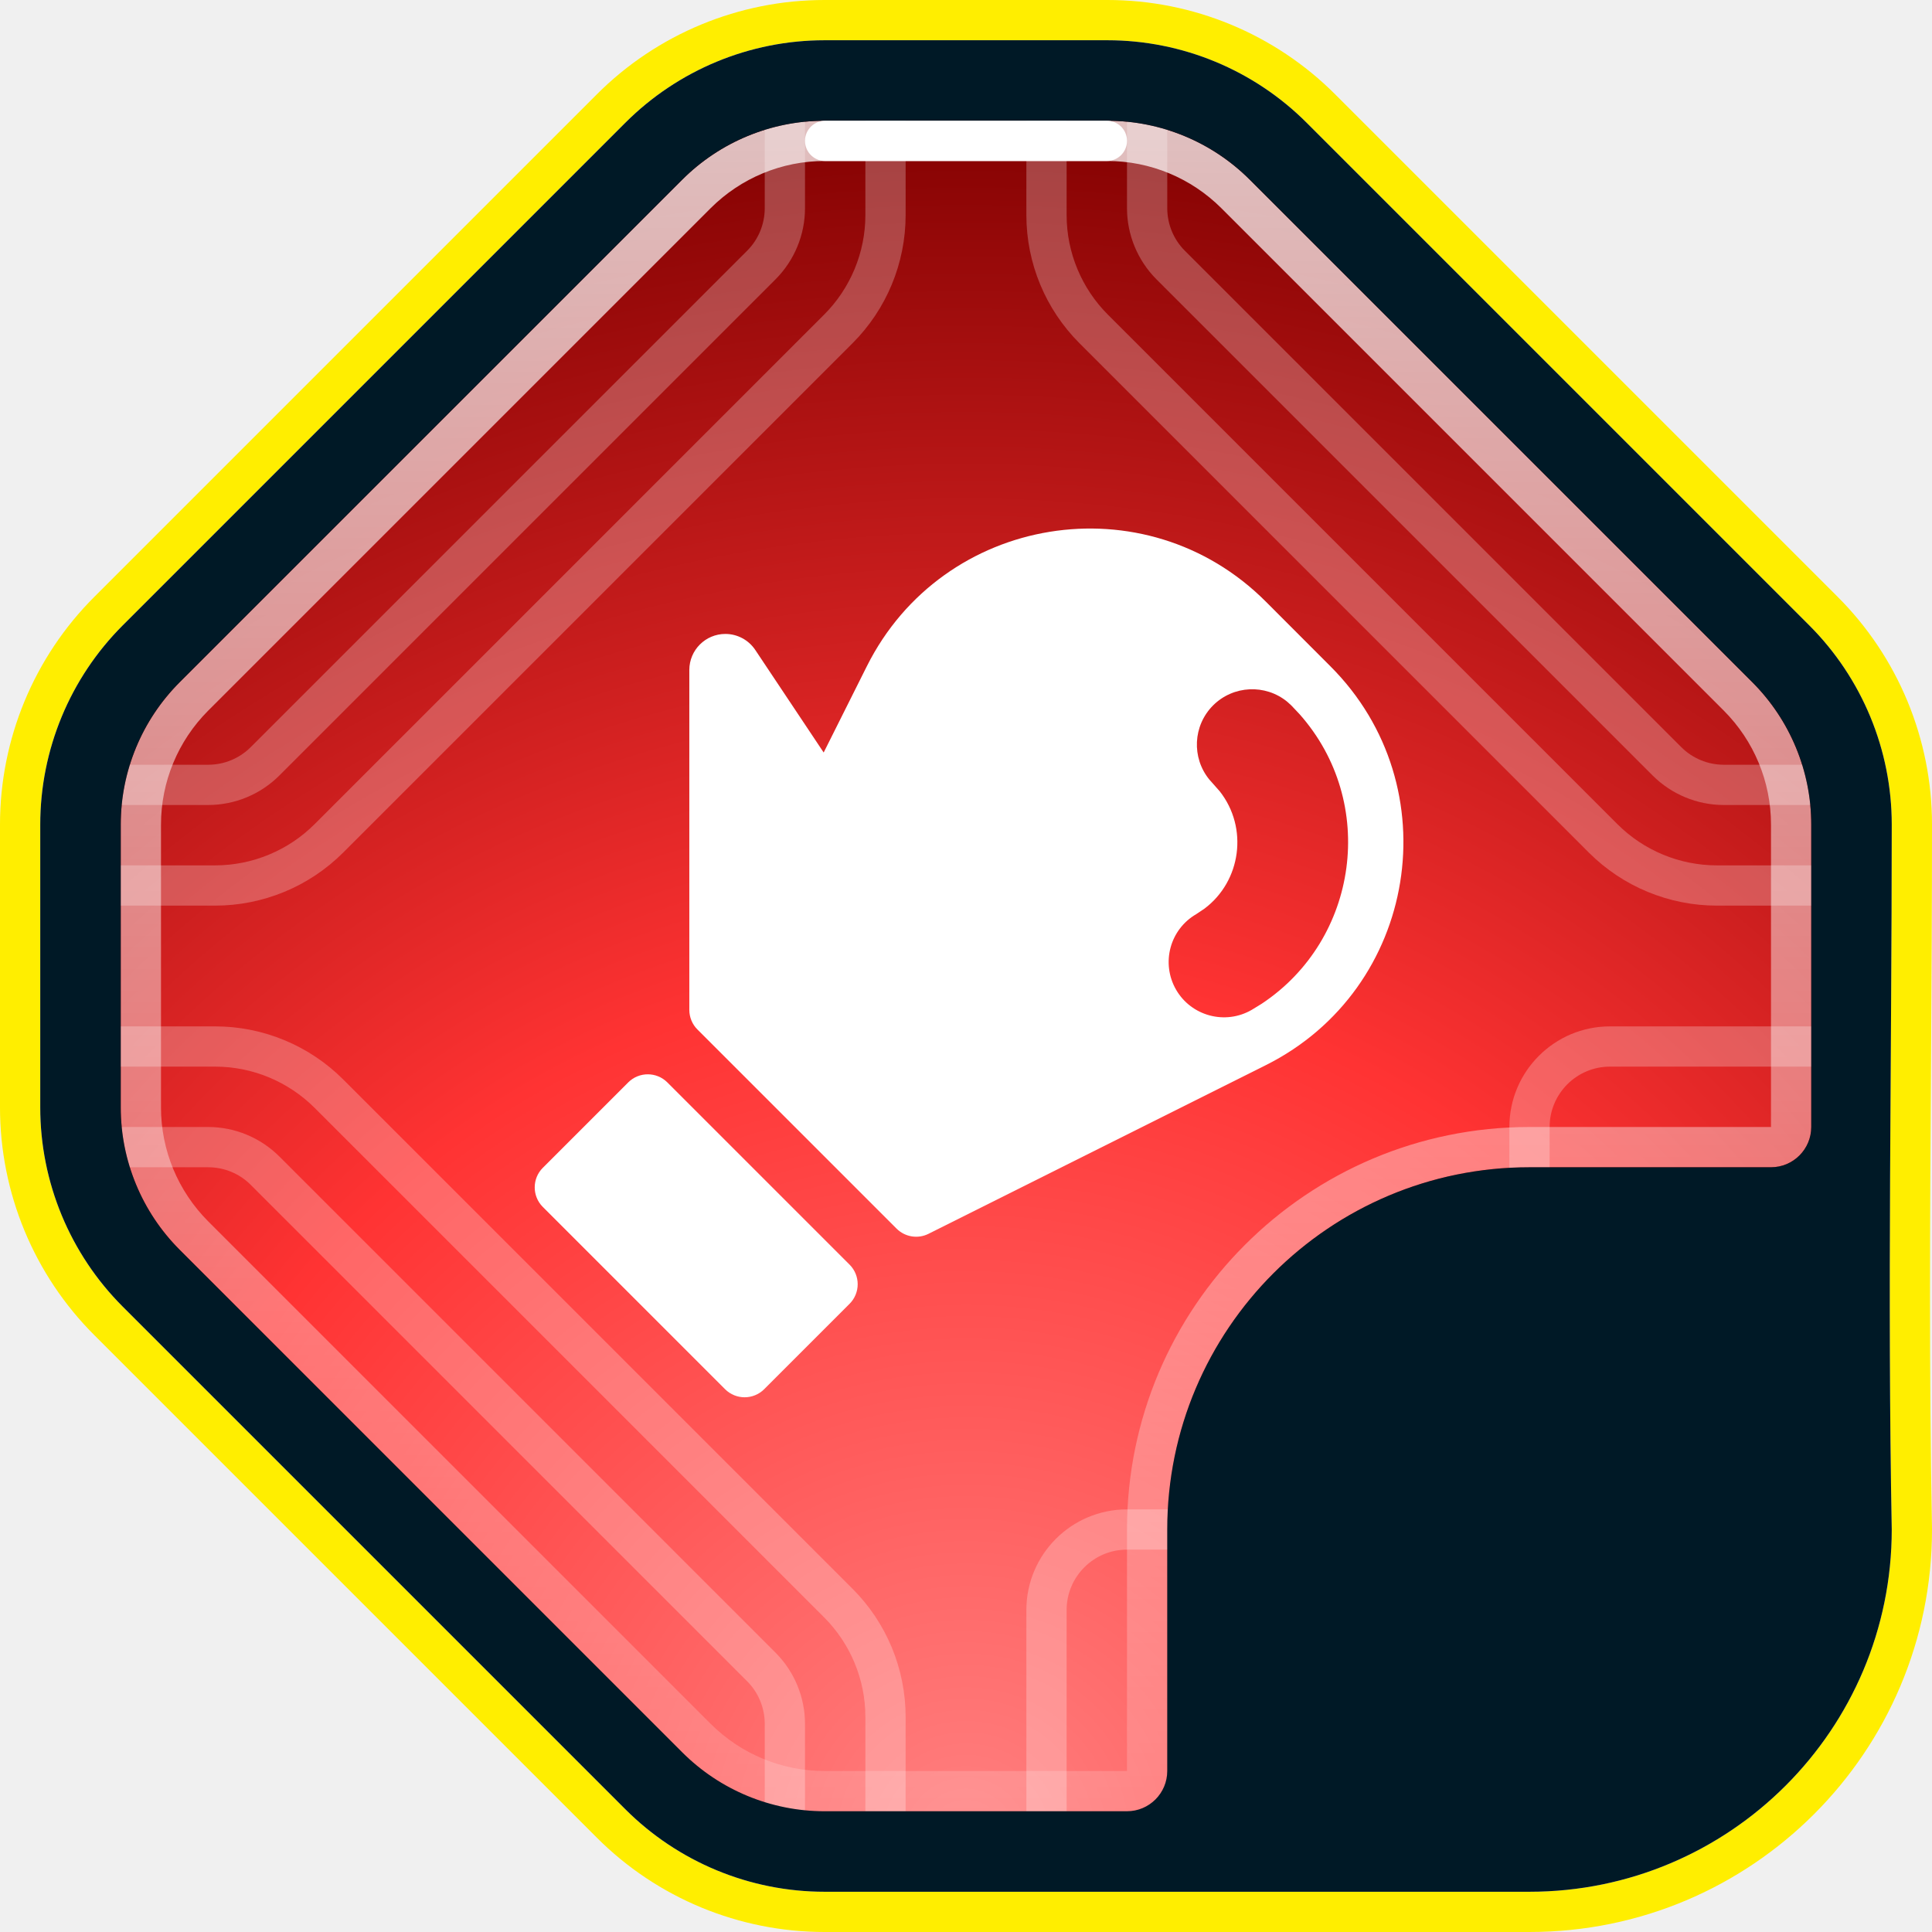
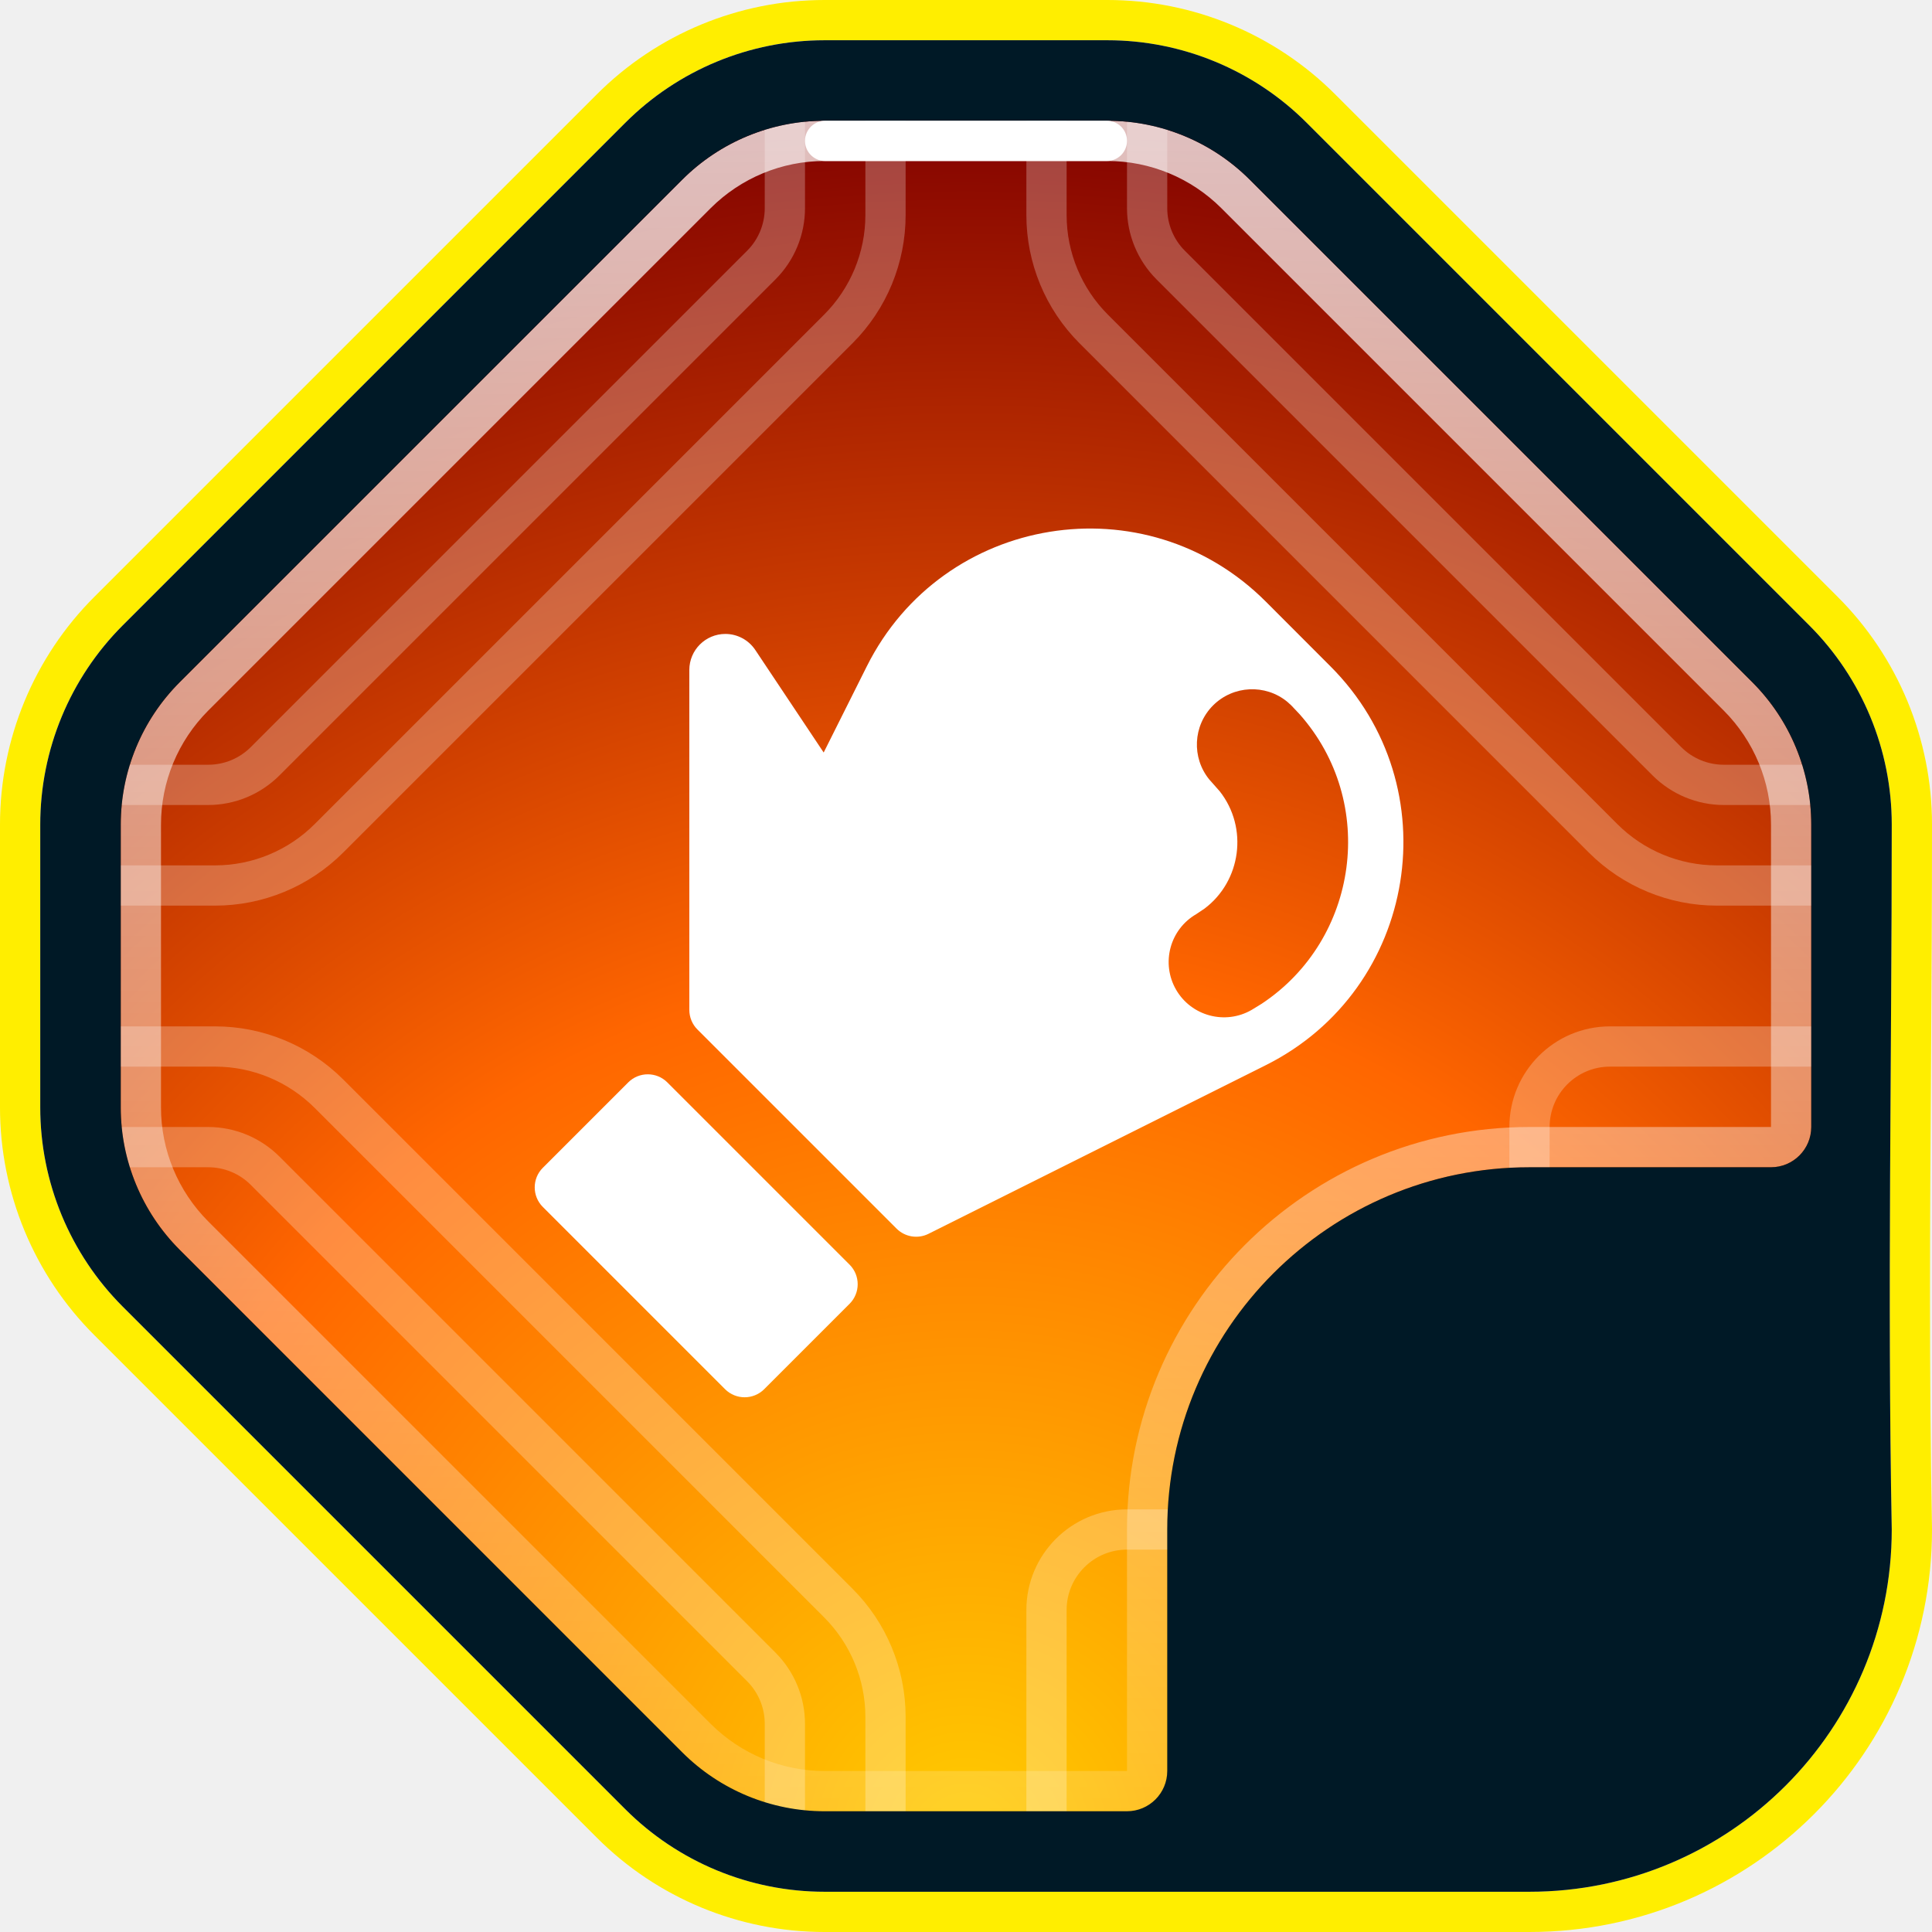
<svg xmlns="http://www.w3.org/2000/svg" width="24" height="24" viewBox="0 0 24 24" fill="none">
  <path fill-rule="evenodd" clip-rule="evenodd" d="M24 19C24 21.761 21.761 24 19 24H10.243C9.182 24 8.164 23.579 7.414 22.828L1.172 16.586C0.421 15.836 0 14.818 0 13.757V10.243C0 9.182 0.421 8.164 1.172 7.414L7.414 1.172C8.164 0.421 9.182 0 10.243 0H13.757C14.818 0 15.836 0.421 16.586 1.172L22.828 7.414C23.579 8.164 24 9.182 24 10.243C24 11.222 23.994 12.198 23.988 13.173C23.975 15.116 23.963 17.052 24 18.991L24 19ZM23.5 19C23.463 17.055 23.475 15.108 23.488 13.161C23.494 12.188 23.5 11.215 23.5 10.243C23.5 9.314 23.131 8.424 22.475 7.768L16.232 1.525C15.576 0.869 14.686 0.5 13.757 0.5H10.243C9.314 0.5 8.424 0.869 7.768 1.525L1.525 7.768C0.869 8.424 0.5 9.314 0.5 10.243V13.757C0.5 14.686 0.869 15.576 1.525 16.232L7.768 22.475C8.424 23.131 9.314 23.5 10.243 23.5H19C21.485 23.5 23.5 21.485 23.5 19Z" fill="#FFEE00" />
  <path d="M8.121 1.879L1.879 8.121C1.316 8.684 1 9.447 1 10.243V13.757C1 14.553 1.316 15.316 1.879 15.879L8.121 22.121C8.684 22.684 9.447 23 10.243 23H13.757C14.553 23 15.316 22.684 15.879 22.121L22.121 15.879C22.684 15.316 23 14.553 23 13.757V10.243C23 9.447 22.684 8.684 22.121 8.121L15.879 1.879C15.316 1.316 14.553 1 13.757 1H10.243C9.447 1 8.684 1.316 8.121 1.879Z" fill="url(#paint0_radial_35527_63478)" />
  <path d="M2.586 14C2.917 14 3.235 14.132 3.47 14.366L9.634 20.53C9.868 20.765 10 21.083 10 21.414V23H9.5V21.414C9.5 21.215 9.421 21.024 9.28 20.884L3.116 14.72C2.976 14.579 2.785 14.5 2.586 14.5H1V14H2.586ZM2.672 12.75C3.268 12.75 3.841 12.987 4.263 13.409L10.591 19.737C11.013 20.159 11.25 20.732 11.25 21.328V23H10.75V21.328C10.75 20.864 10.565 20.419 10.237 20.091L3.909 13.763C3.581 13.435 3.136 13.25 2.672 13.25H1V12.75H2.672ZM15 19.25H14C13.586 19.25 13.25 19.586 13.25 20V23H12.75V20C12.75 19.31 13.31 18.75 14 18.75H15V19.25ZM23 13.25H20C19.586 13.25 19.25 13.586 19.25 14V15H18.75V14C18.75 13.31 19.31 12.75 20 12.75H23V13.25ZM11.25 2.672C11.25 3.268 11.013 3.841 10.591 4.263L4.263 10.591C3.841 11.013 3.268 11.25 2.672 11.25H1V10.75H2.672C3.136 10.75 3.581 10.565 3.909 10.237L10.237 3.909C10.565 3.581 10.75 3.136 10.75 2.672V1H11.25V2.672ZM13.25 2.672C13.25 3.136 13.435 3.581 13.763 3.909L20.091 10.237C20.419 10.565 20.864 10.75 21.328 10.75H23V11.25H21.328C20.732 11.25 20.159 11.013 19.737 10.591L13.409 4.263C12.987 3.841 12.75 3.268 12.75 2.672V1H13.25V2.672ZM10 2.586C10 2.917 9.868 3.235 9.634 3.47L3.47 9.634C3.235 9.868 2.917 10 2.586 10H1V9.5H2.586C2.785 9.5 2.976 9.421 3.116 9.28L9.28 3.116C9.421 2.976 9.5 2.785 9.5 2.586V1H10V2.586ZM14.5 2.586C14.5 2.785 14.579 2.976 14.72 3.116L20.884 9.28C21.024 9.421 21.215 9.5 21.414 9.5H23V10H21.414C21.083 10 20.765 9.868 20.53 9.634L14.366 3.47C14.132 3.235 14 2.917 14 2.586V1H14.5V2.586Z" fill="white" fill-opacity="0.25" />
  <path fill-rule="evenodd" clip-rule="evenodd" d="M10.243 2C9.712 2 9.204 2.211 8.828 2.586L2.586 8.828C2.211 9.204 2 9.712 2 10.243V13.757C2 14.288 2.211 14.796 2.586 15.172L8.828 21.414C9.204 21.789 9.712 22 10.243 22H14V19C14 16.239 16.239 14 19 14H22V10.243C22 9.712 21.789 9.204 21.414 8.828L15.172 2.586C14.796 2.211 14.288 2 13.757 2H10.243ZM10.243 1.5C9.58 1.5 8.944 1.763 8.475 2.232L2.232 8.475C1.763 8.944 1.5 9.58 1.5 10.243V13.757C1.5 14.42 1.763 15.056 2.232 15.525L8.475 21.768C8.944 22.237 9.58 22.5 10.243 22.5H14C14.276 22.5 14.5 22.276 14.5 22V19C14.5 16.515 16.515 14.5 19 14.5H22C22.276 14.5 22.5 14.276 22.5 14V10.243C22.5 9.58 22.237 8.944 21.768 8.475L15.525 2.232C15.056 1.763 14.42 1.5 13.757 1.5H10.243Z" fill="url(#paint1_linear_35527_63478)" />
  <path d="M7.804 13.446C7.938 13.312 8.156 13.312 8.29 13.446L10.554 15.71C10.688 15.844 10.688 16.062 10.554 16.196L9.493 17.257C9.359 17.391 9.141 17.391 9.007 17.257L6.743 14.993C6.609 14.859 6.609 14.641 6.743 14.507L7.804 13.446Z" fill="white" />
  <path fill-rule="evenodd" clip-rule="evenodd" d="M10.768 8.277C11.713 6.388 14.23 5.979 15.723 7.472L16.527 8.277C18.02 9.77 17.612 12.288 15.724 13.232L11.534 15.327C11.402 15.393 11.242 15.367 11.137 15.262L8.663 12.788C8.599 12.724 8.563 12.636 8.563 12.545V8.323C8.563 8.076 8.763 7.875 9.011 7.875C9.16 7.875 9.3 7.95 9.383 8.075L10.232 9.348L10.768 8.277ZM15.989 8.716C15.719 8.496 15.321 8.512 15.069 8.763C14.818 9.015 14.802 9.413 15.022 9.683L15.069 9.736L15.152 9.83C15.509 10.283 15.418 10.945 14.963 11.287L14.86 11.356C14.532 11.546 14.42 11.966 14.61 12.295C14.8 12.623 15.221 12.735 15.549 12.545L15.673 12.469C16.878 11.671 17.117 9.968 16.143 8.871L16.041 8.763L15.989 8.716Z" fill="white" />
  <path fill-rule="evenodd" clip-rule="evenodd" d="M10.243 23.5C9.314 23.5 8.424 23.131 7.768 22.475L1.525 16.232C0.869 15.576 0.5 14.686 0.5 13.757V10.243C0.5 9.314 0.869 8.424 1.525 7.768L7.768 1.525C8.424 0.869 9.314 0.5 10.243 0.5H13.757C14.686 0.5 15.576 0.869 16.232 1.525L22.475 7.768C23.131 8.424 23.5 9.314 23.5 10.243C23.5 13.161 23.445 16.083 23.5 19C23.5 21.485 21.485 23.5 19 23.5C15.979 23.5 13.28 23.5 10.243 23.5ZM8.475 2.232C8.944 1.763 9.58 1.5 10.243 1.5H13.757C14.42 1.5 15.056 1.763 15.525 2.232L21.768 8.475C22.237 8.944 22.5 9.58 22.5 10.243V14C22.5 14.276 22.276 14.5 22 14.5H19C16.515 14.5 14.5 16.515 14.5 19V22C14.5 22.276 14.276 22.5 14 22.5H10.243C9.58 22.5 8.944 22.237 8.475 21.768L2.232 15.525C1.763 15.056 1.5 14.42 1.5 13.757V10.243C1.5 9.58 1.763 8.944 2.232 8.475L8.475 2.232Z" fill="#001926" />
  <rect x="10" y="1.5" width="4" height="0.5" rx="0.25" fill="white" />
  <defs>
    <radialGradient id="paint0_radial_35527_63478" cx="0" cy="0" r="1" gradientUnits="userSpaceOnUse" gradientTransform="translate(12 23) rotate(-90) scale(22)">
-       <stop stop-color="#FF8080" />
-       <stop offset="0.496" stop-color="#FF3333" />
+       <stop stop-color="#FFCC00" />
+       <stop offset="0.5" stop-color="#FF6600" />
      <stop offset="1" stop-color="#800000" />
    </radialGradient>
    <linearGradient id="paint1_linear_35527_63478" x1="12" y1="1.5" x2="12" y2="22.5" gradientUnits="userSpaceOnUse">
      <stop stop-color="white" stop-opacity="0.75" />
      <stop offset="1" stop-color="white" stop-opacity="0.15" />
    </linearGradient>
  </defs>
</svg>
